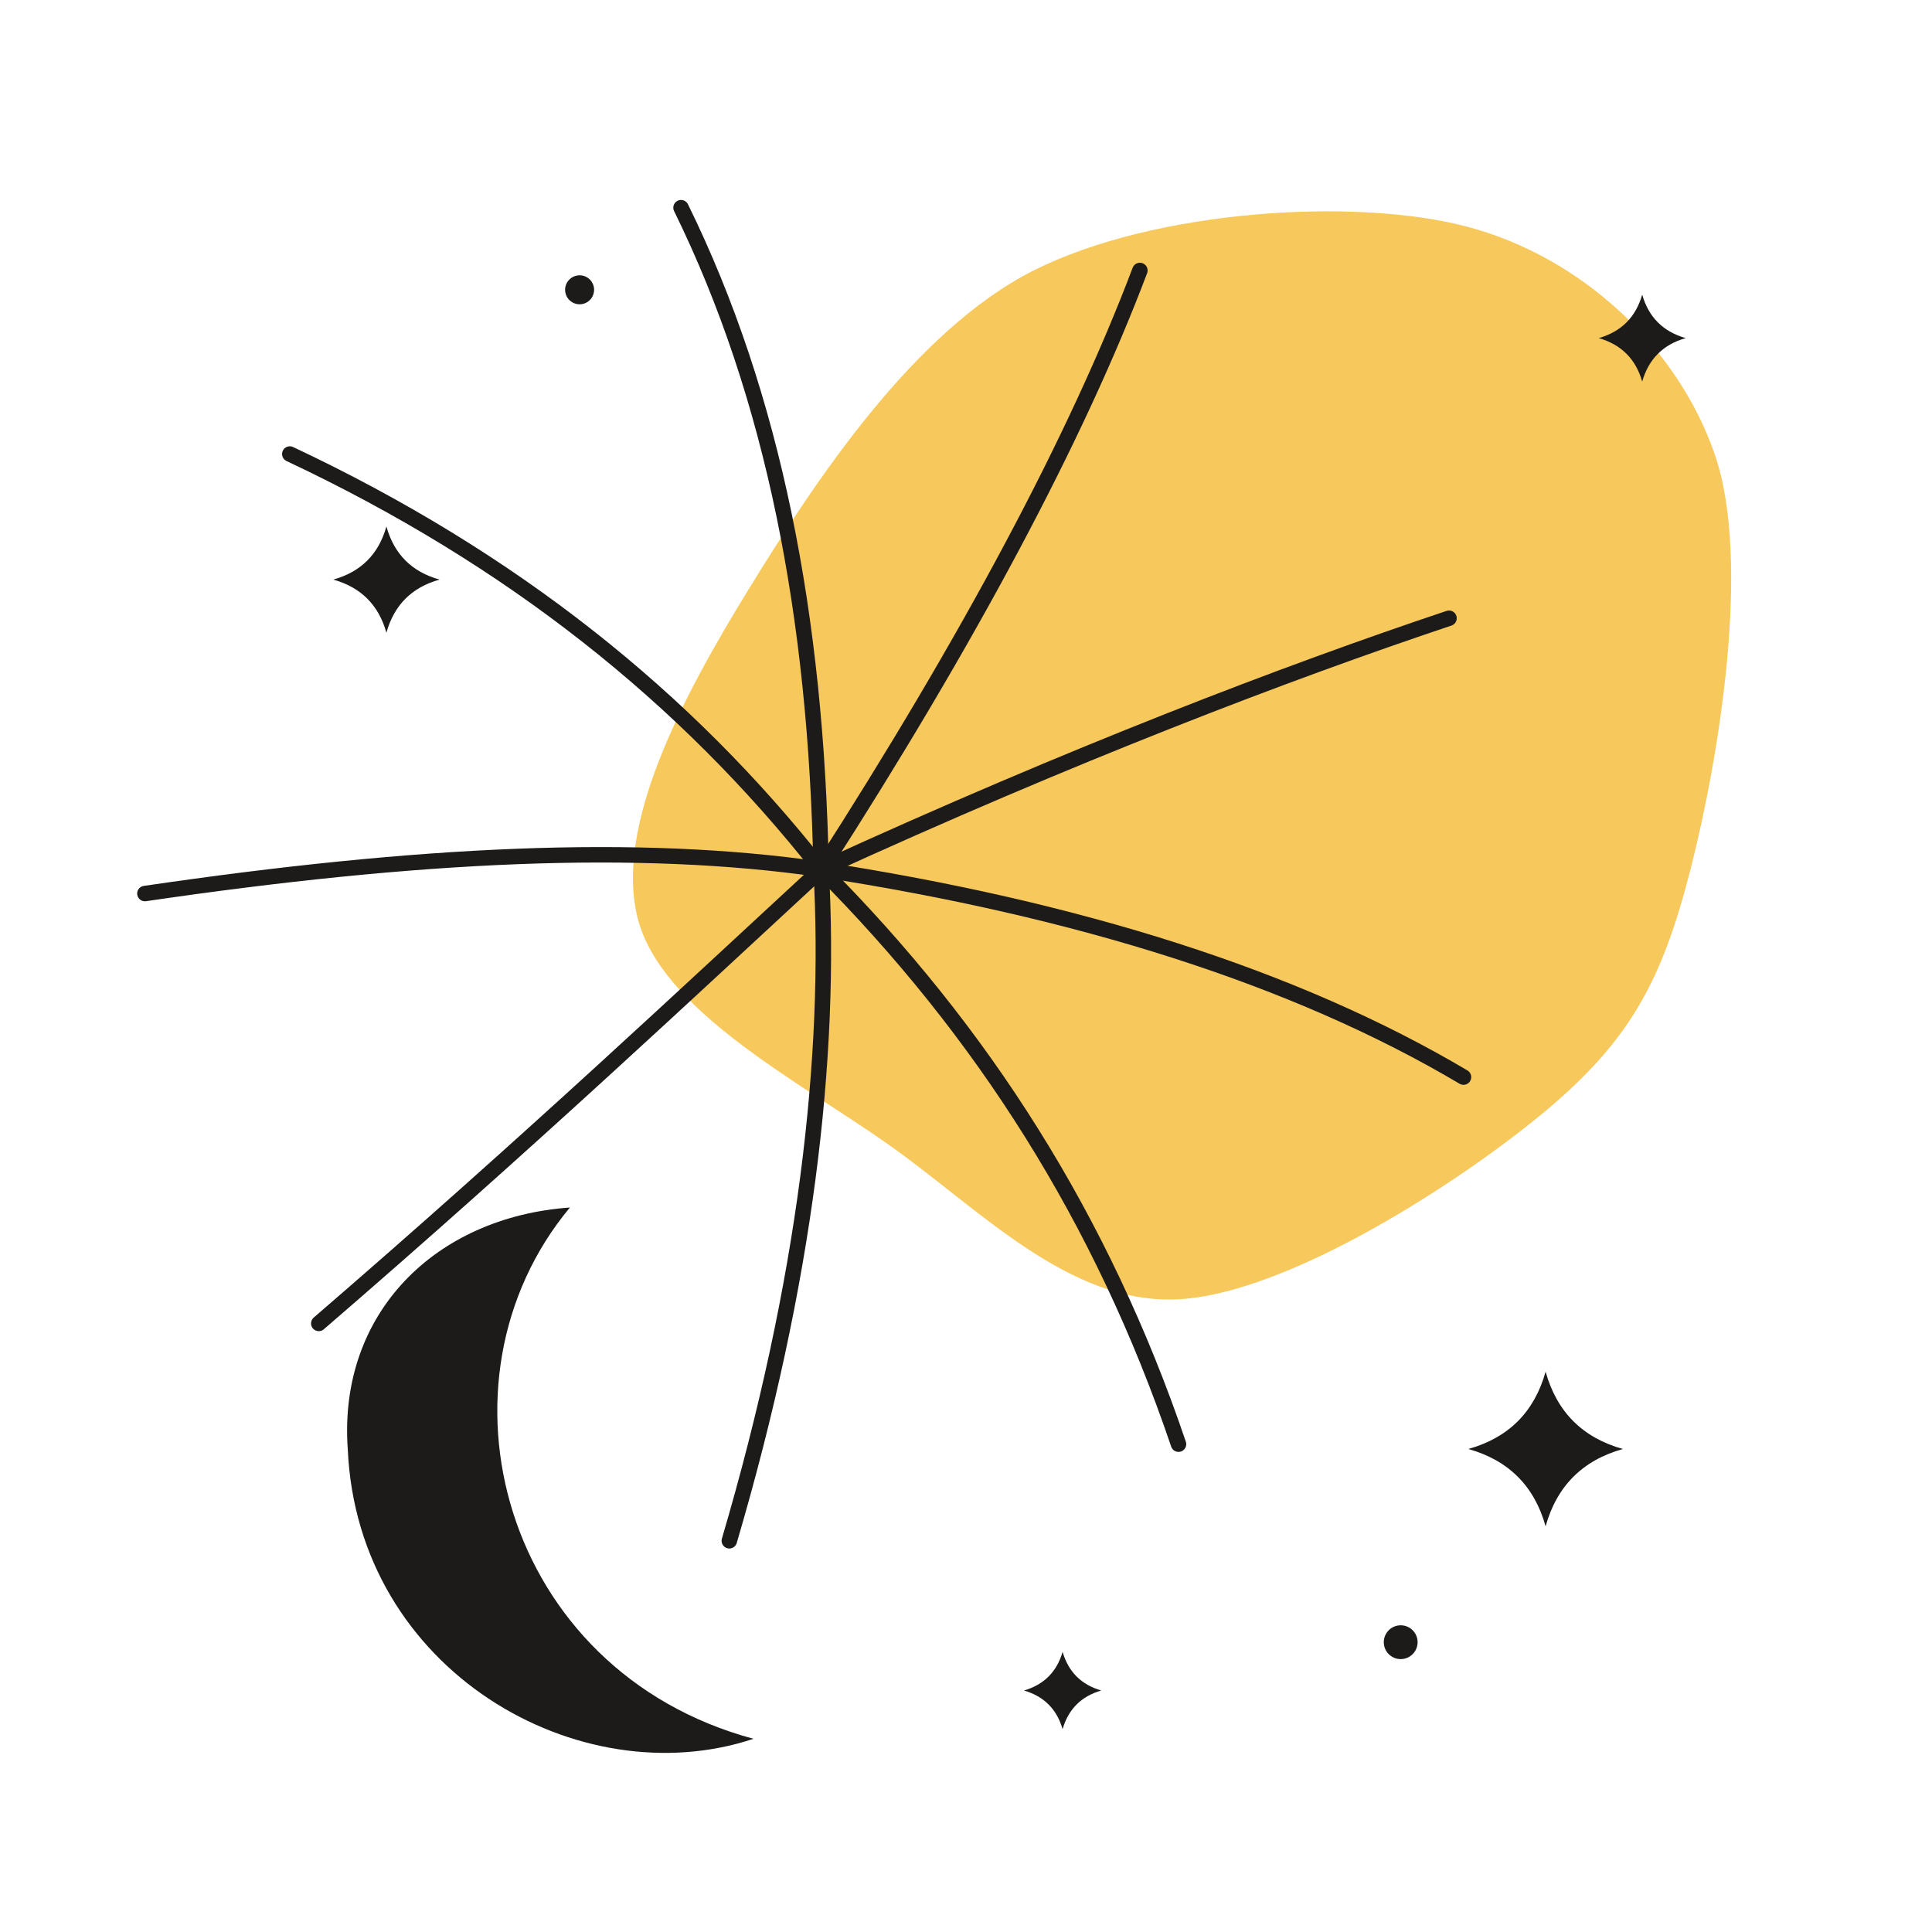
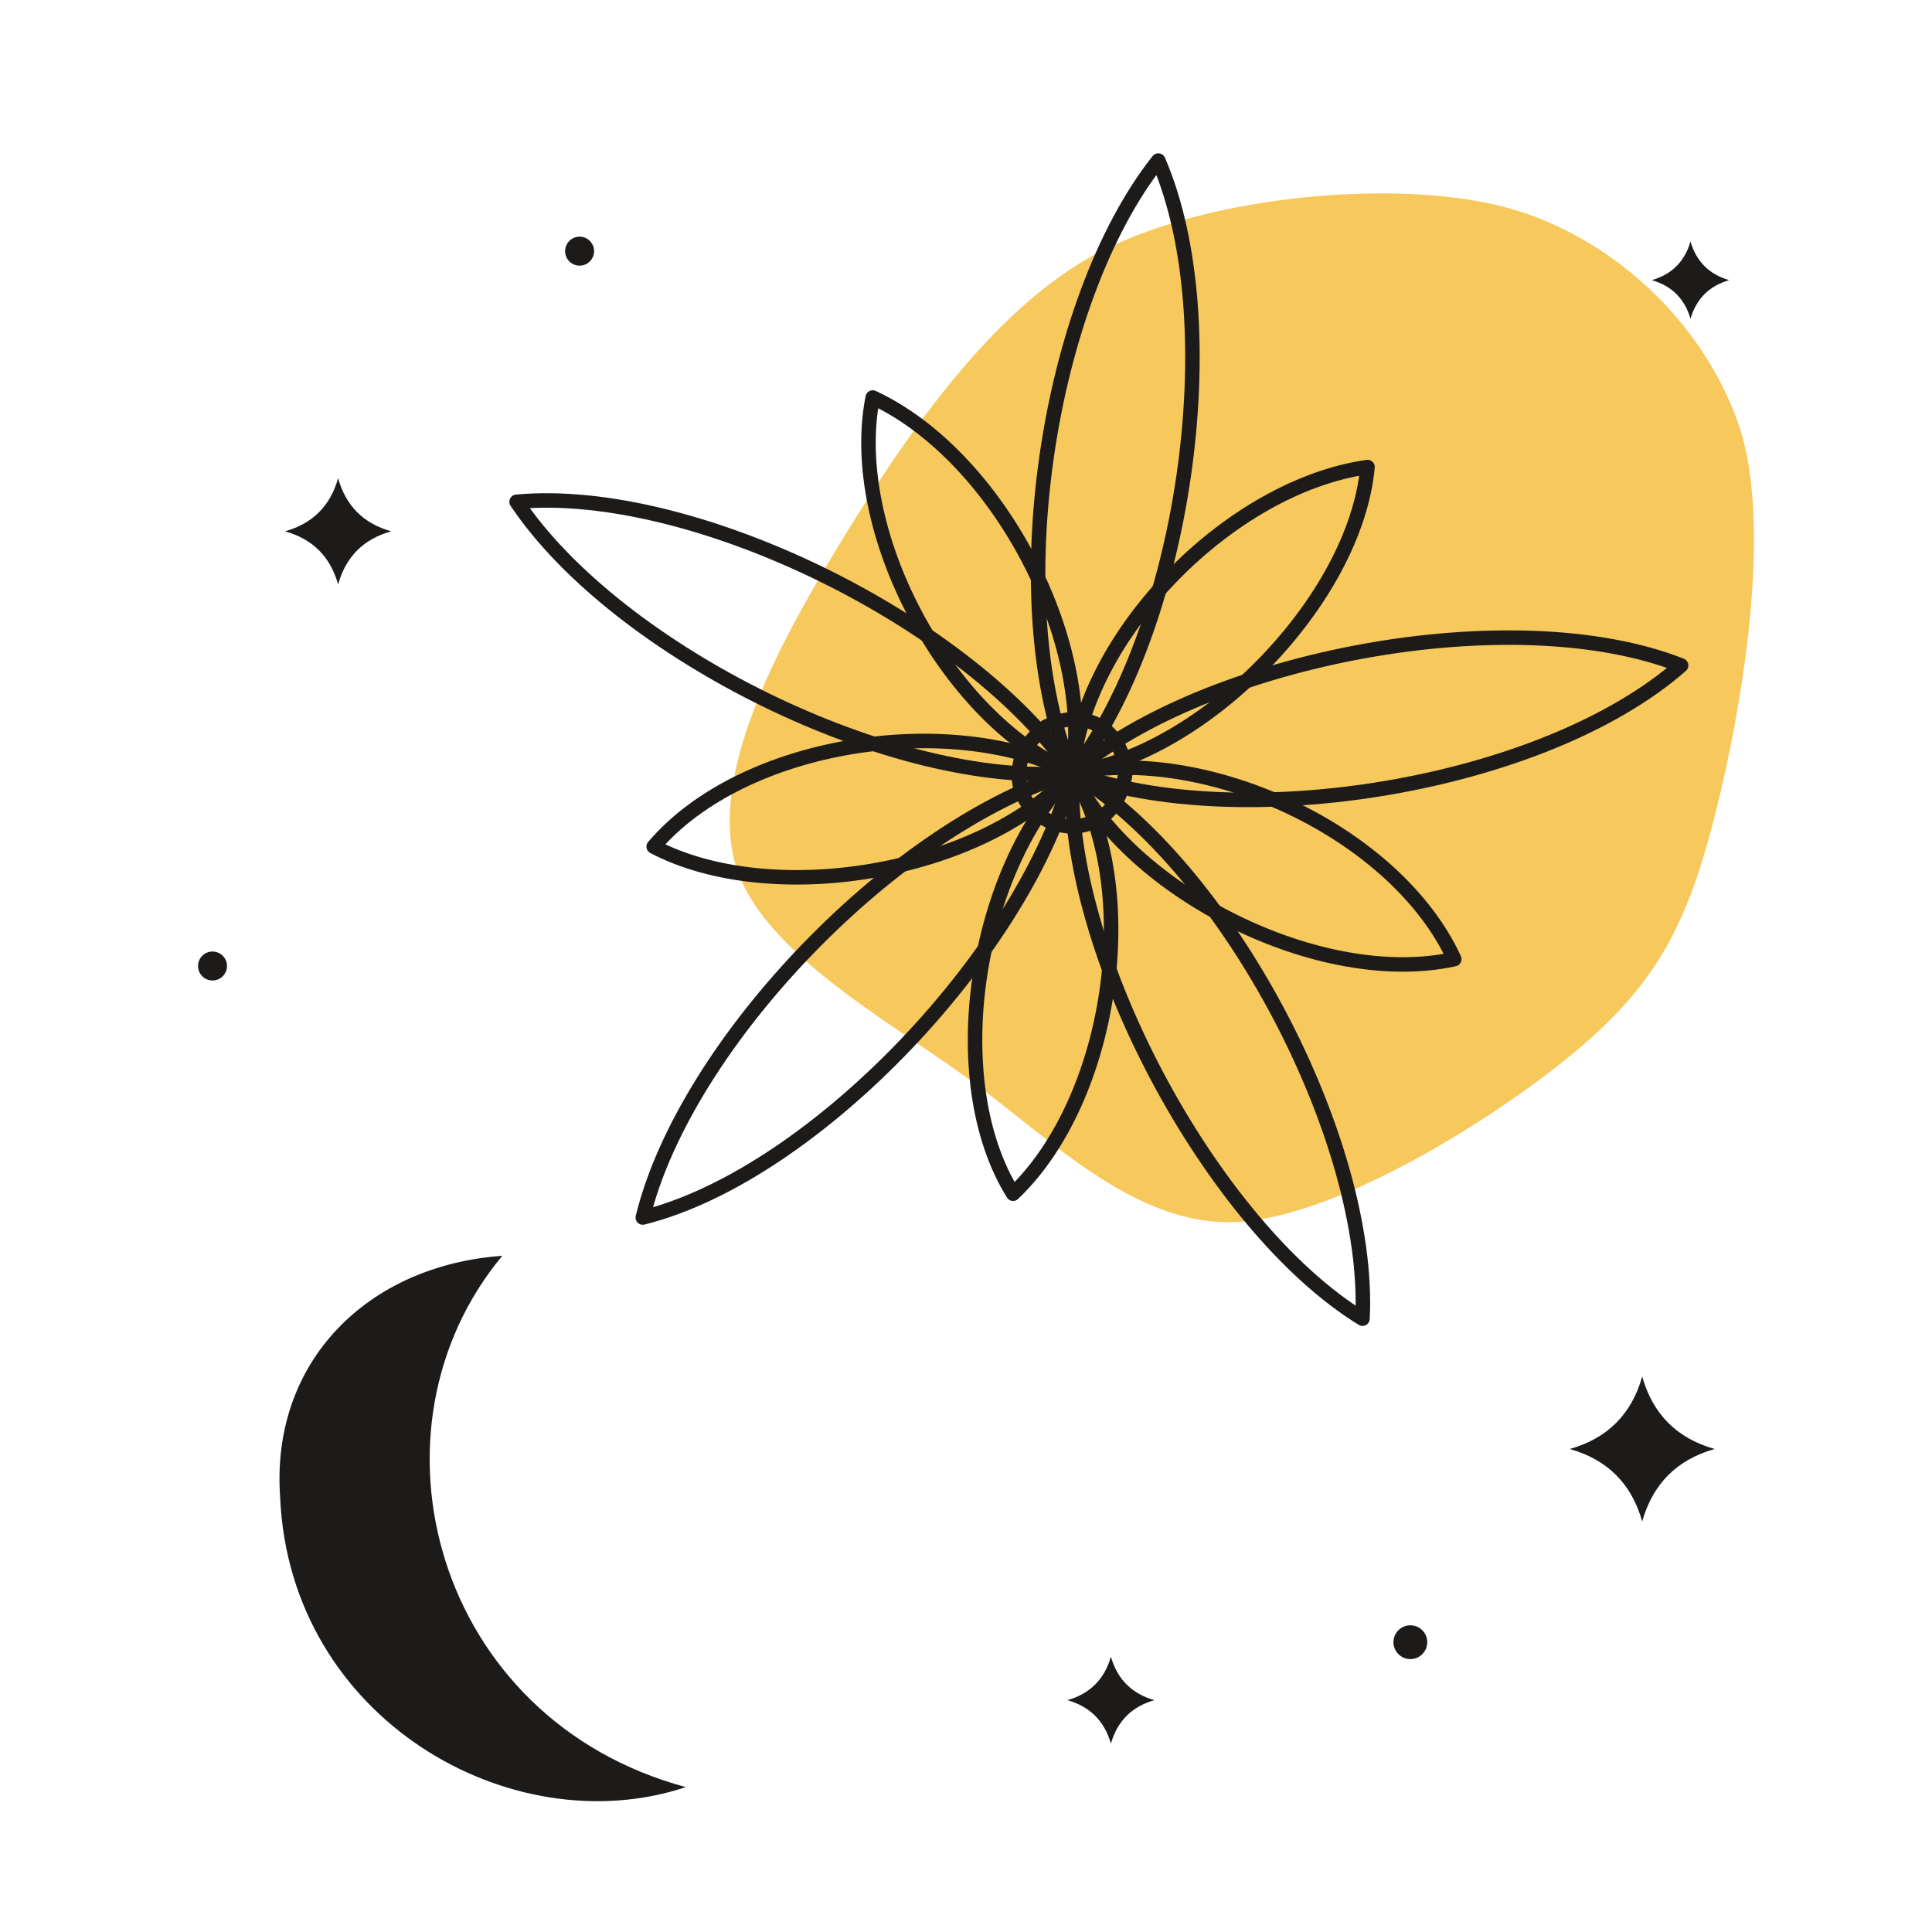
<svg xmlns="http://www.w3.org/2000/svg" viewBox="0 0 400 400">
-   <path d="M350 180C344.2 202.7 337.7 215.2 320 230C302.3 244.8 266.7 267.8 244 269C221.3 270.2 202.7 250.2 184 237C165.3 223.8 136.8 209.2 132 190C127.2 170.8 141.3 144.3 155 122C168.7 99.7 189.2 68.5 214 56C238.8 43.5 280.5 40.7 304 47C327.5 53.3 347.3 71.8 355 94C362.7 116.2 355.8 157.3 350 180Z" fill="#f7c85c" />
-   <path d="M170 180 C169 127.8, 160.2 82.1, 141 43" fill="none" stroke="#1d1b1a" stroke-width="3.2" stroke-linecap="round" stroke-linejoin="round" />
-   <path d="M170 180 C200.6 132.4, 223 90.4, 236 56" fill="none" stroke="#1d1b1a" stroke-width="3.2" stroke-linecap="round" stroke-linejoin="round" />
-   <path d="M170 180 C222 156.2, 266.5 139.2, 300 128" fill="none" stroke="#1d1b1a" stroke-width="3.2" stroke-linecap="round" stroke-linejoin="round" />
-   <path d="M170 180 C223.1 188.2, 268.1 202.3, 303 223" fill="none" stroke="#1d1b1a" stroke-width="3.2" stroke-linecap="round" stroke-linejoin="round" />
-   <path d="M170 180 C203.4 213.5, 228.2 252.4, 244 299" fill="none" stroke="#1d1b1a" stroke-width="3.2" stroke-linecap="round" stroke-linejoin="round" />
-   <path d="M170 180 C172.2 218.9, 166.8 265.3, 151 319" fill="none" stroke="#1d1b1a" stroke-width="3.2" stroke-linecap="round" stroke-linejoin="round" />
-   <path d="M170 180 C144 204, 109.7 236.3, 66 274" fill="none" stroke="#1d1b1a" stroke-width="3.2" stroke-linecap="round" stroke-linejoin="round" />
-   <path d="M170 180 C132 174.5, 86.6 176.7, 30 185" fill="none" stroke="#1d1b1a" stroke-width="3.2" stroke-linecap="round" stroke-linejoin="round" />
-   <path d="M170 180 C141.9 144.3, 105.9 115.6, 60 94" fill="none" stroke="#1d1b1a" stroke-width="3.2" stroke-linecap="round" stroke-linejoin="round" />
-   <path d="M118 250C88 286 104 346 156 360C120 372 74 346 72 300C70 272 90 252 118 250Z" fill="#1d1b1a" />
-   <path d="M320 284Q323.5 296.5 336 300Q323.5 303.5 320 316Q316.5 303.5 304 300Q316.5 296.5 320 284Z" fill="#1d1b1a" />
-   <path d="M80 109Q82.4 117.6 91 120Q82.4 122.4 80 131Q77.6 122.4 69 120Q77.6 117.6 80 109Z" fill="#1d1b1a" />
-   <path d="M340 61Q342 68 349 70Q342 72 340 79Q338 72 331 70Q338 68 340 61Z" fill="#1d1b1a" />
-   <path d="M220 342Q221.8 348.2 228 350Q221.8 351.8 220 358Q218.2 351.8 212 350Q218.2 348.2 220 342Z" fill="#1d1b1a" />
-   <path d="M286.5 340a3.5 3.5 0 1 0 7 0a3.5 3.5 0 1 0 -7 0Z" fill="#1d1b1a" />
-   <path d="M117 60a3 3 0 1 0 6 0a3 3 0 1 0 -6 0Z" fill="#1d1b1a" />
+   <path d="M355 169C349.5 190.5 343.5 203 327 217C310.5 231 277.2 252 256 253C234.8 254 217.3 235.5 200 223C182.7 210.5 156.5 196.2 152 178C147.5 159.8 160.3 135 173 114C185.7 93 204.8 63.8 228 52C251.2 40.2 290 37 312 43C334 49 352.8 67 360 88C367.2 109 360.5 147.5 355 169Z" fill="#f7c85c" />
+   <g transform="translate(222 160) rotate(8)">
+     <path d="M0 0 C18.6 -31.9, 19.5 -96, 0 -128 M0 -128 C-18.8 -96, -19.5 -32.7, 0 0 M0 0 C0 0, 0 0, 0 0" fill="none" stroke="#1d1b1a" stroke-width="3" stroke-linecap="round" stroke-linejoin="round" />
+   </g>
+   <g transform="translate(222 160) rotate(44)">
+     <path d="M0 0 C17 -21.8, 17.3 -66.4, 0 -88 M0 -88 C-17.6 -65.4, -18.2 -22.2, 0 0 M0 0 C0 0, 0 0, 0 0" fill="none" stroke="#1d1b1a" stroke-width="3" stroke-linecap="round" stroke-linejoin="round" />
+   </g>
+   <g transform="translate(222 160) rotate(80)">
+     <path d="M0 0 C18.6 -31.6, 19.8 -95.4, 0 -128 M0 -128 C-19.5 -96.2, -18.7 -31.7, 0 0 M0 0 C0 0, 0 0, 0 0" fill="none" stroke="#1d1b1a" stroke-width="3" stroke-linecap="round" stroke-linejoin="round" />
+   </g>
+   <g transform="translate(222 160) rotate(116)">
+     <path d="M0 0 C17 -21.5, 17.6 -65.8, 0 -88 M0 -88 C-18.3 -65.6, -17.4 -22.6, 0 0 M0 0 C0 0, 0 0, 0 0" fill="none" stroke="#1d1b1a" stroke-width="3" stroke-linecap="round" stroke-linejoin="round" />
+   </g>
+   <g transform="translate(222 160) rotate(152)">
+     <path d="M0 0 C18.6 -31.4, 18.7 -96.2, 0 -128 M0 -128 C-18.9 -96.4, -19.3 -32.1, 0 0 M0 0 C0 0, 0 0, 0 0" fill="none" stroke="#1d1b1a" stroke-width="3" stroke-linecap="round" stroke-linejoin="round" />
+   </g>
+   <g transform="translate(222 160) rotate(188)">
+     <path d="M0 0 C17 -22.7, 17.9 -66.6, 0 -88 M0 -88 C-17.6 -65.8, -18 -21.6, 0 0 M0 0 C0 0, 0 0, 0 0" fill="none" stroke="#1d1b1a" stroke-width="3" stroke-linecap="round" stroke-linejoin="round" />
+   </g>
+   <g transform="translate(222 160) rotate(224)">
+     <path d="M0 0 C18.6 -32.6, 18.9 -95.6, 0 -128 M0 -128 C-19.6 -96.6, -18.5 -32.5, 0 0 M0 0 C0 0, 0 0, 0 0" fill="none" stroke="#1d1b1a" stroke-width="3" stroke-linecap="round" stroke-linejoin="round" />
+   </g>
+   <g transform="translate(222 160) rotate(260)">
+     <path d="M0 0 C17 -22.4, 18.2 -66, 0 -88 M0 -88 C-16.9 -66.1, -17.2 -22, 0 0 M0 0 C0 0, 0 0, 0 0" fill="none" stroke="#1d1b1a" stroke-width="3" stroke-linecap="round" stroke-linejoin="round" />
+   </g>
+   <g transform="translate(222 160) rotate(296)">
+     <path d="M0 0 C18.6 -32.3, 19.2 -96.4, 0 -128 M0 -128 C-18.9 -95.5, -19.1 -31.5, 0 0 M0 0 C0 0, 0 0, 0 0" fill="none" stroke="#1d1b1a" stroke-width="3" stroke-linecap="round" stroke-linejoin="round" />
+   </g>
+   <g transform="translate(222 160) rotate(332)">
+     <path d="M0 0 C17 -22.2, 17.1 -65.4, 0 -88 M0 -88 C-17.7 -66.3, -17.8 -22.3, 0 0 M0 0 C0 0, 0 0, 0 0" fill="none" stroke="#1d1b1a" stroke-width="3" stroke-linecap="round" stroke-linejoin="round" />
+   </g>
+   <path d="M211 160 C210.4 168.4, 220.5 174, 227.5 169.5 M227.5 169.5 C230.5 167.9, 232.5 164.1, 233 160 M233 160 C232.5 151, 224.5 146.2, 216.5 150.5 M216.5 150.5 C213.4 152.9, 211 156, 211 160 M211 160 C211 160, 211 160, 211 160" fill="none" stroke="#1d1b1a" stroke-width="3" stroke-linecap="round" stroke-linejoin="round" />
+   <g transform="translate(-14 10)">
+     <path d="M118 250C88 286 104 346 156 360C120 372 74 346 72 300C70 272 90 252 118 250Z" fill="#1d1b1a" />
+   </g>
+   <path d="M340 285Q343.3 296.7 355 300Q343.3 303.3 340 315Q336.7 303.3 325 300Q336.7 296.7 340 285Z" fill="#1d1b1a" />
+   <path d="M70 99Q72.4 107.6 81 110Q72.4 112.4 70 121Q67.6 112.4 59 110Q67.6 107.6 70 99Z" fill="#1d1b1a" />
+   <path d="M350 50Q351.8 56.2 358 58Q351.8 59.8 350 66Q348.2 59.8 342 58Q348.2 56.2 350 50Z" fill="#1d1b1a" />
+   <path d="M230 343Q232 350 239 352Q232 354 230 361Q228 354 221 352Q228 350 230 343Z" fill="#1d1b1a" />
+   <path d="M288.5 340a3.5 3.5 0 1 0 7 0a3.5 3.5 0 1 0 -7 0Z" fill="#1d1b1a" />
+   <path d="M117 52a3 3 0 1 0 6 0a3 3 0 1 0 -6 0Z" fill="#1d1b1a" />
+   <path d="M41 200a3 3 0 1 0 6 0a3 3 0 1 0 -6 0Z" fill="#1d1b1a" />
</svg>
